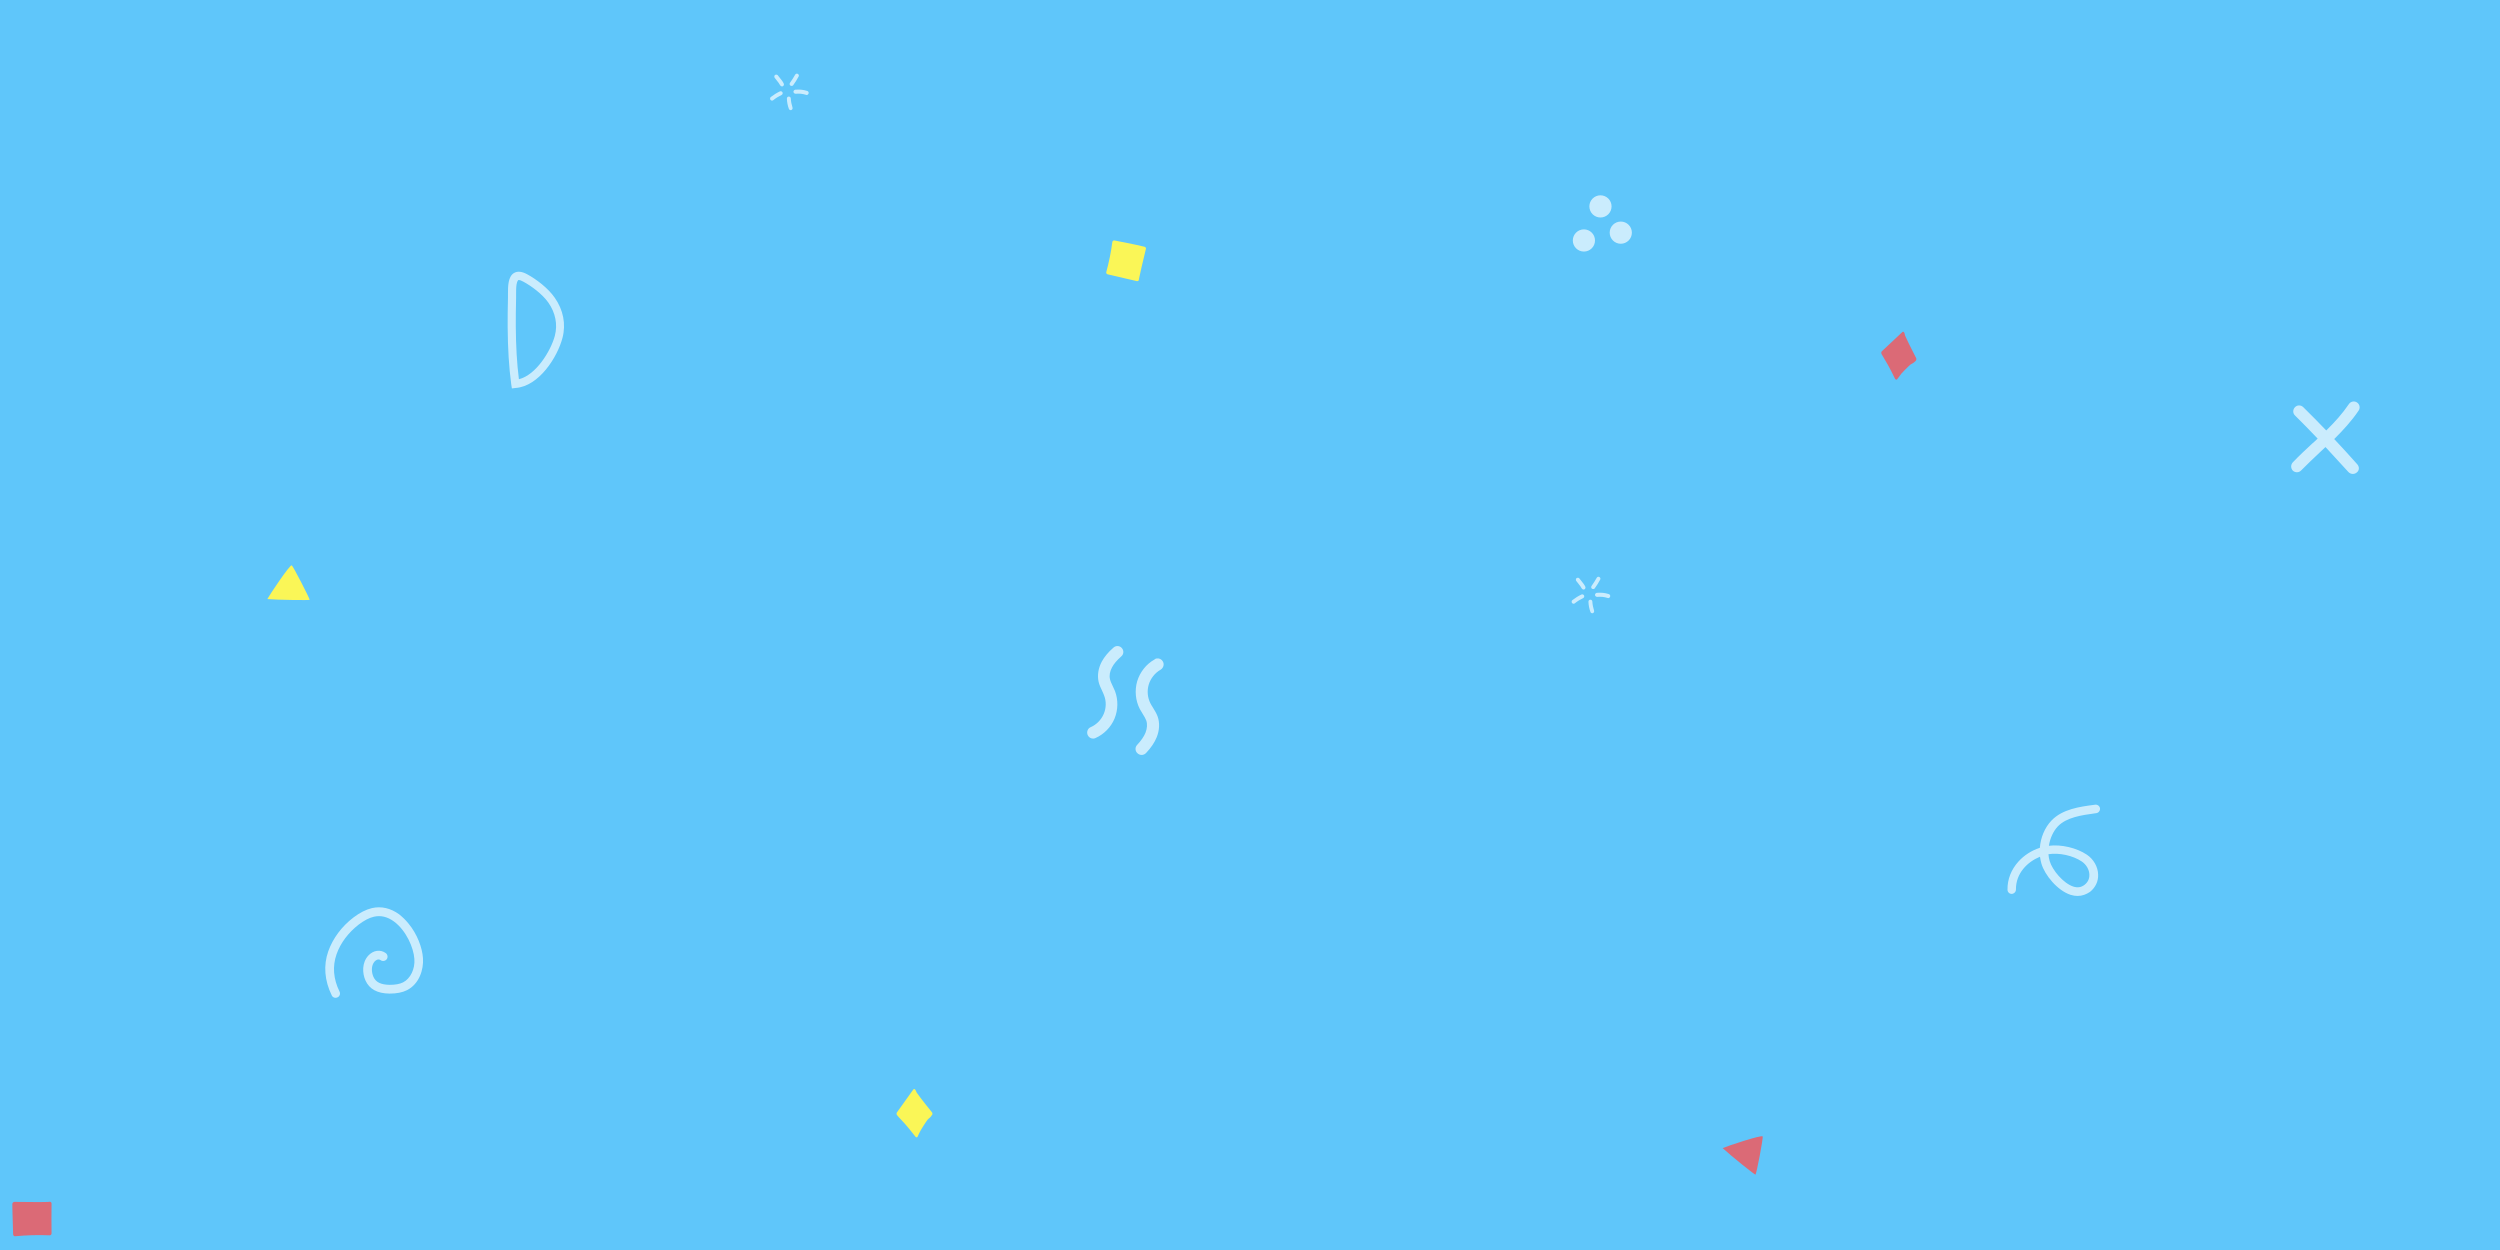
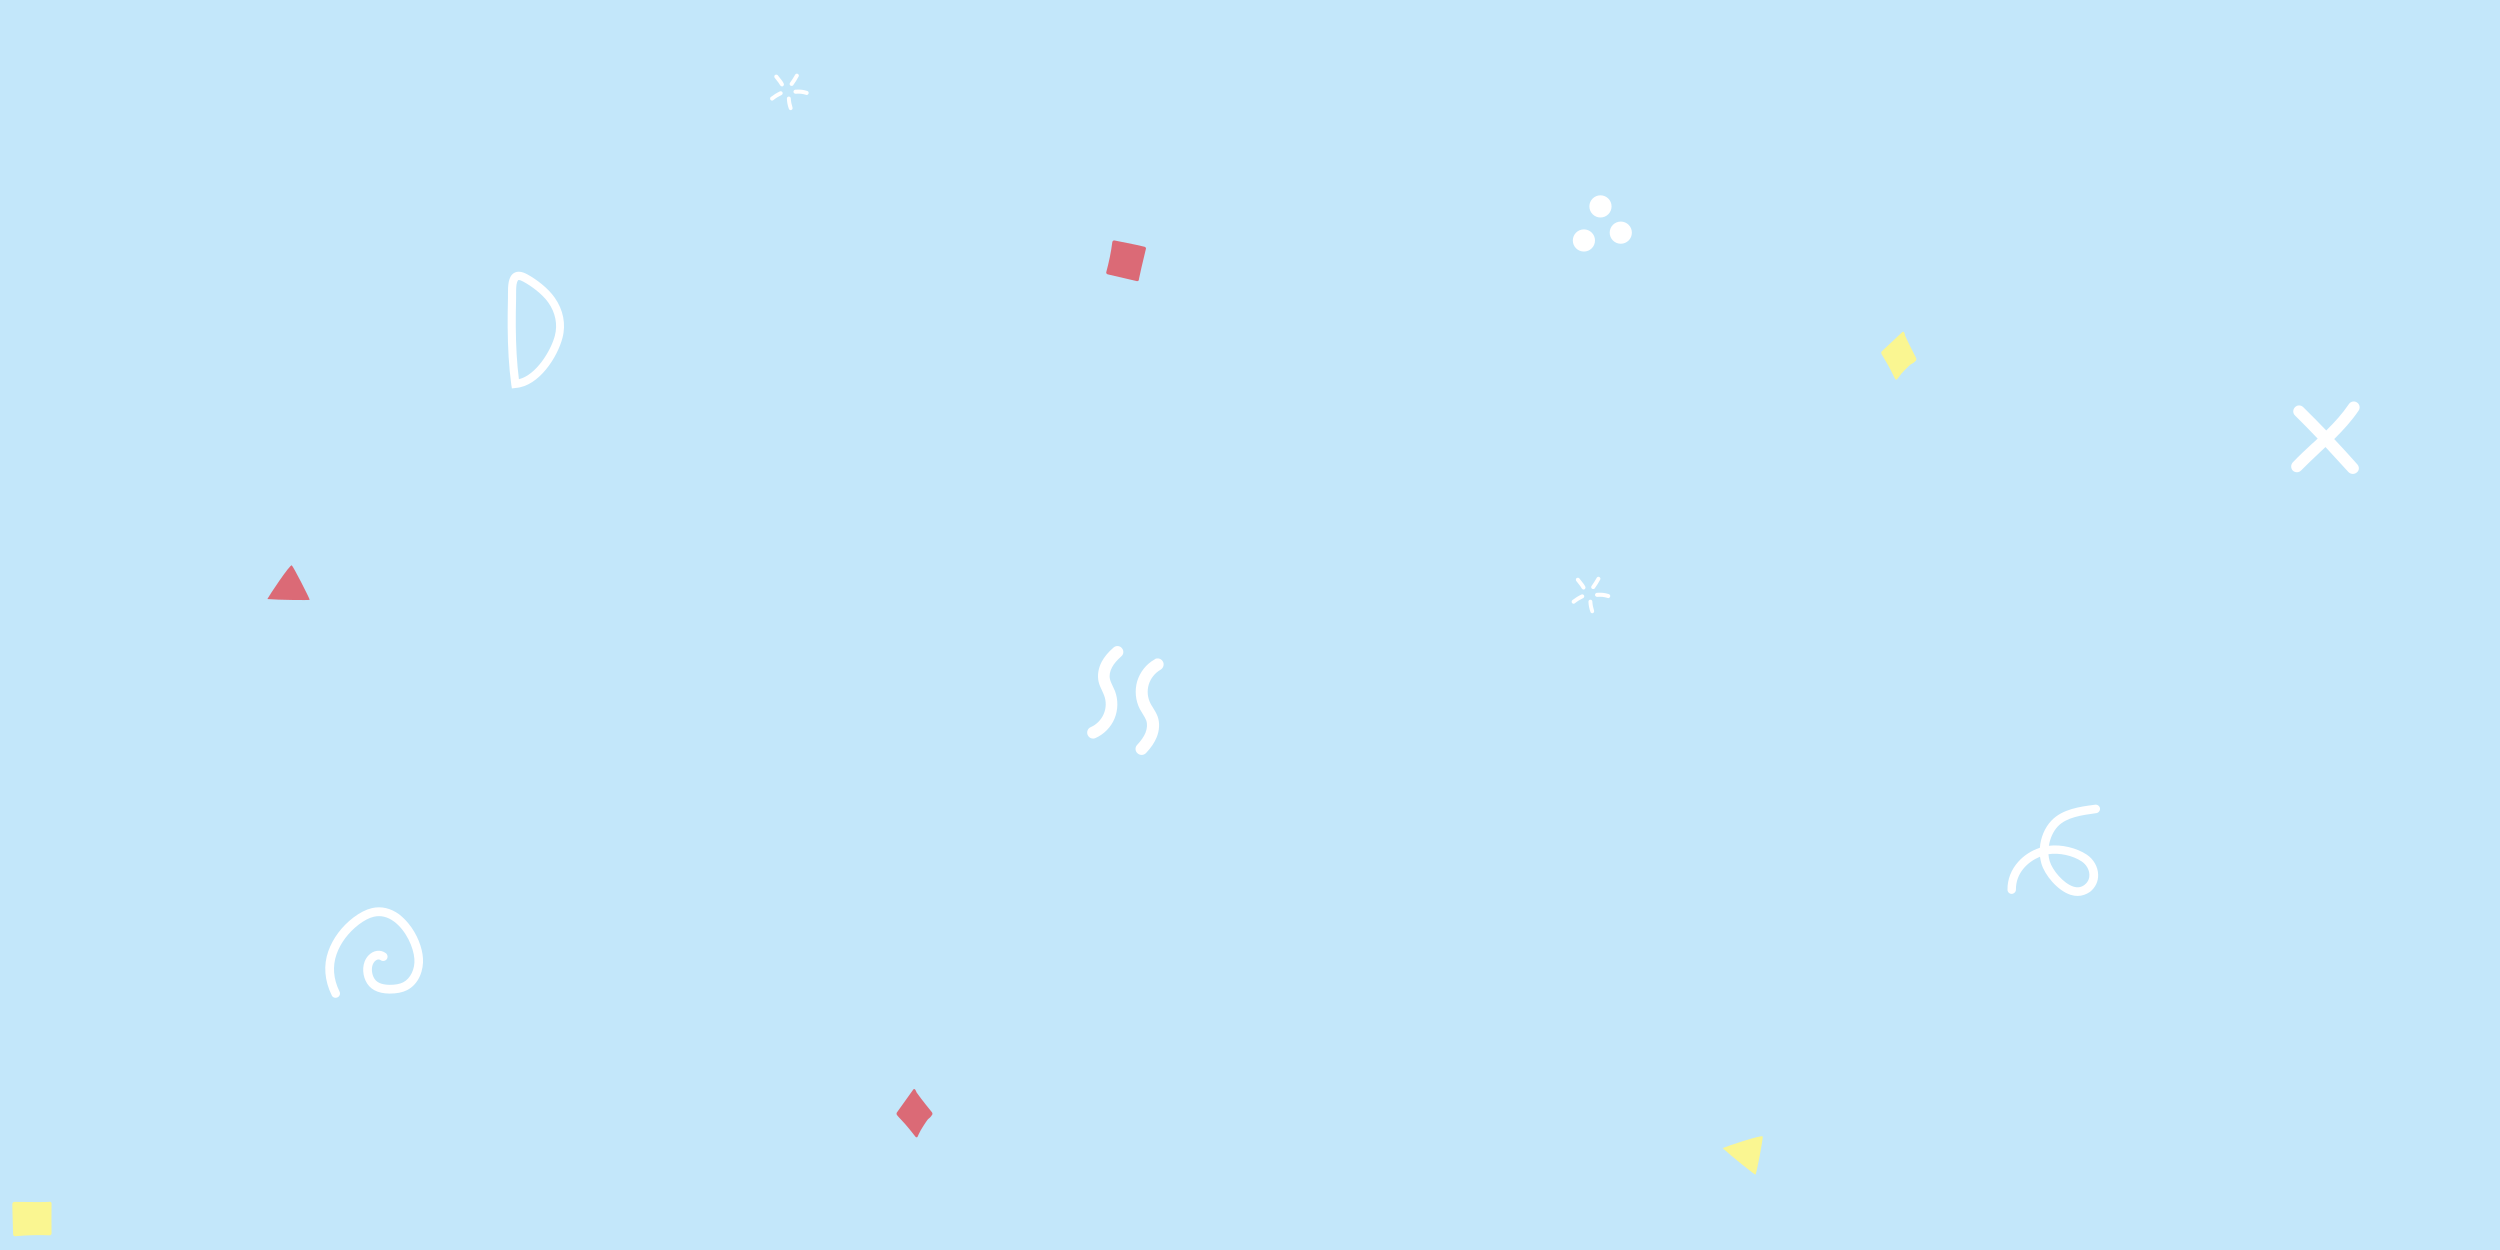
- <svg xmlns="http://www.w3.org/2000/svg" width="1600" height="800" viewBox="0 0 1600 800">
-   <rect fill="#5FC6FA" width="1600" height="800" />
-   <path fill="#DB6A76" d="M1102.5 734.8c2.5-1.2 24.8-8.6 25.6-7.5.5.7-3.9 23.8-4.6 24.5C1123.3 752.1 1107.5 739.5 1102.5 734.8zM1226.3 229.1c0-.1-4.9-9.4-7-14.2-.1-.3-.3-1.1-.4-1.6-.1-.4-.3-.7-.6-.9-.3-.2-.6-.1-.8.1l-13.1 12.3c0 0 0 0 0 0-.2.2-.3.5-.4.8 0 .3 0 .7.2 1 .1.1 1.4 2.5 2.1 3.6 2.4 3.7 6.5 12.1 6.5 12.2.2.3.4.5.7.6.3 0 .5-.1.7-.3 0 0 1.8-2.5 2.7-3.6 1.5-1.6 3-3.2 4.6-4.7 1.2-1.2 1.6-1.4 2.1-1.6.5-.3 1.1-.5 2.5-1.9C1226.5 230.4 1226.6 229.6 1226.3 229.1zM33 770.3C33 770.3 33 770.3 33 770.3c0-.7-.5-1.2-1.2-1.2-.1 0-.3 0-.4.1-1.6.2-14.3.1-22.2 0-.3 0-.6.1-.9.4-.2.2-.4.5-.4.9 0 .2 0 4.9.1 5.9l.4 13.6c0 .3.2.6.4.9.2.2.5.3.8.3 0 0 .1 0 .1 0 7.3-.7 14.7-.9 22-.6.3 0 .7-.1.9-.3.2-.2.4-.6.4-.9C32.9 783.3 32.9 776.2 33 770.3z" />
-   <path fill="#FAF657" d="M171.1 383.4c1.3-2.5 14.3-22 15.6-21.6.8.3 11.5 21.2 11.5 22.1C198.1 384.2 177.9 384 171.1 383.4zM596.4 711.8c-.1-.1-6.7-8.2-9.7-12.5-.2-.3-.5-1-.7-1.5-.2-.4-.4-.7-.7-.8-.3-.1-.6 0-.8.3L574 712c0 0 0 0 0 0-.2.2-.2.5-.2.9 0 .3.2.7.4.9.1.1 1.8 2.2 2.8 3.1 3.1 3.1 8.8 10.5 8.9 10.6.2.3.5.4.8.4.3 0 .5-.2.6-.5 0 0 1.2-2.8 2-4.1 1.1-1.9 2.3-3.7 3.5-5.5.9-1.4 1.3-1.7 1.7-2 .5-.4 1-.7 2.1-2.4C596.9 713.1 596.8 712.3 596.4 711.8zM727.5 179.9C727.5 179.9 727.5 179.9 727.5 179.9c.6.2 1.3-.2 1.4-.8 0-.1 0-.2 0-.4.2-1.4 2.8-12.6 4.5-19.5.1-.3 0-.6-.2-.8-.2-.3-.5-.4-.8-.5-.2 0-4.7-1.1-5.7-1.3l-13.4-2.7c-.3-.1-.7 0-.9.2-.2.2-.4.4-.5.6 0 0 0 .1 0 .1-.8 6.5-2.2 13.1-3.9 19.4-.1.3 0 .6.2.9.2.3.5.4.8.5C714.8 176.9 721.7 178.5 727.5 179.9zM728.5 178.1c-.1-.1-.2-.2-.4-.2C728.3 177.9 728.4 178 728.5 178.1z" />
-   <g fill-opacity="0.67" fill="#FFF">
+ <svg xmlns="http://www.w3.org/2000/svg" width="816" height="408" viewBox="0 0 1600 800">
+   <rect fill="#C3E7FA" width="1600" height="800" />
+   <path fill="#FAF691" d="M1102.5 734.8c2.5-1.2 24.8-8.6 25.6-7.5.5.7-3.9 23.8-4.6 24.5C1123.3 752.1 1107.5 739.5 1102.5 734.8zM1226.3 229.1c0-.1-4.9-9.4-7-14.2-.1-.3-.3-1.1-.4-1.6-.1-.4-.3-.7-.6-.9-.3-.2-.6-.1-.8.1l-13.1 12.3c0 0 0 0 0 0-.2.2-.3.5-.4.8 0 .3 0 .7.2 1 .1.1 1.4 2.5 2.1 3.6 2.4 3.7 6.5 12.1 6.5 12.2.2.3.4.5.7.6.3 0 .5-.1.7-.3 0 0 1.8-2.5 2.7-3.6 1.5-1.6 3-3.2 4.6-4.7 1.2-1.2 1.6-1.4 2.1-1.6.5-.3 1.1-.5 2.5-1.9C1226.5 230.4 1226.6 229.6 1226.3 229.1zM33 770.3C33 770.3 33 770.3 33 770.3c0-.7-.5-1.2-1.2-1.2-.1 0-.3 0-.4.1-1.6.2-14.3.1-22.2 0-.3 0-.6.1-.9.4-.2.2-.4.5-.4.9 0 .2 0 4.9.1 5.9l.4 13.6c0 .3.2.6.4.9.2.2.5.3.8.3 0 0 .1 0 .1 0 7.3-.7 14.7-.9 22-.6.3 0 .7-.1.9-.3.2-.2.4-.6.4-.9C32.9 783.3 32.9 776.2 33 770.3z" />
+   <path fill="#DB6A76" d="M171.1 383.4c1.3-2.5 14.3-22 15.6-21.6.8.3 11.5 21.2 11.5 22.1C198.1 384.2 177.9 384 171.1 383.4zM596.4 711.8c-.1-.1-6.7-8.2-9.7-12.5-.2-.3-.5-1-.7-1.5-.2-.4-.4-.7-.7-.8-.3-.1-.6 0-.8.3L574 712c0 0 0 0 0 0-.2.2-.2.5-.2.9 0 .3.2.7.4.9.1.1 1.8 2.2 2.8 3.1 3.1 3.1 8.8 10.5 8.9 10.6.2.3.5.4.8.4.3 0 .5-.2.6-.5 0 0 1.2-2.8 2-4.1 1.1-1.9 2.3-3.7 3.5-5.5.9-1.4 1.3-1.7 1.7-2 .5-.4 1-.7 2.1-2.4C596.9 713.1 596.8 712.3 596.4 711.8zM727.5 179.9C727.5 179.9 727.5 179.9 727.5 179.9c.6.2 1.3-.2 1.4-.8 0-.1 0-.2 0-.4.2-1.4 2.8-12.6 4.5-19.5.1-.3 0-.6-.2-.8-.2-.3-.5-.4-.8-.5-.2 0-4.7-1.1-5.7-1.3l-13.4-2.7c-.3-.1-.7 0-.9.2-.2.2-.4.4-.5.6 0 0 0 .1 0 .1-.8 6.5-2.2 13.1-3.9 19.4-.1.3 0 .6.2.9.2.3.5.4.8.5C714.8 176.9 721.7 178.5 727.5 179.9zM728.5 178.1c-.1-.1-.2-.2-.4-.2C728.3 177.9 728.4 178 728.5 178.1z" />
+   <g fill-opacity="1" fill="#FFF">
    <path d="M699.6 472.7c-1.5 0-2.8-.8-3.5-2.3-.8-1.9 0-4.2 1.9-5 3.7-1.6 6.8-4.7 8.4-8.5 1.6-3.8 1.7-8.1.2-11.9-.3-.9-.8-1.8-1.2-2.8-.8-1.7-1.8-3.7-2.3-5.9-.9-4.1-.2-8.6 2-12.8 1.7-3.1 4.1-6.1 7.6-9.1 1.6-1.4 4-1.2 5.3.4 1.4 1.6 1.2 4-.4 5.3-2.8 2.5-4.7 4.7-5.9 7-1.4 2.6-1.9 5.3-1.3 7.6.3 1.4 1 2.8 1.7 4.3.5 1.1 1 2.2 1.5 3.3 2.1 5.6 2 12-.3 17.6-2.3 5.5-6.8 10.1-12.3 12.5C700.6 472.6 700.1 472.7 699.6 472.7zM740.4 421.4c1.5-.2 3 .5 3.8 1.9 1.1 1.8.4 4.2-1.4 5.3-3.7 2.1-6.4 5.6-7.6 9.5-1.2 4-.8 8.4 1.1 12.1.4.9 1 1.7 1.6 2.7 1 1.7 2.2 3.5 3 5.7 1.4 4 1.2 8.7-.6 13.2-1.4 3.4-3.5 6.6-6.8 10.1-1.5 1.6-3.9 1.7-5.5.2-1.6-1.4-1.7-3.9-.2-5.4 2.6-2.8 4.3-5.3 5.3-7.7 1.1-2.8 1.3-5.6.5-7.9-.5-1.3-1.3-2.7-2.2-4.1-.6-1-1.3-2.1-1.9-3.2-2.8-5.4-3.4-11.9-1.7-17.8 1.8-5.9 5.8-11 11.2-14C739.4 421.6 739.9 421.4 740.4 421.4zM261.3 590.9c5.7 6.8 9 15.7 9.4 22.4.5 7.3-2.4 16.4-10.2 20.4-3 1.5-6.7 2.2-11.2 2.2-7.9-.1-12.9-2.9-15.4-8.4-2.1-4.7-2.3-11.4 1.8-15.9 3.2-3.5 7.8-4.1 11.2-1.6 1.2.9 1.5 2.7.6 3.9-.9 1.2-2.7 1.5-3.9.6-1.8-1.3-3.6.6-3.8.8-2.4 2.6-2.1 7-.8 9.9 1.5 3.4 4.7 5 10.4 5.1 3.6 0 6.4-.5 8.6-1.6 4.7-2.4 7.7-8.6 7.2-15-.5-7.3-5.3-18.2-13-23.9-4.2-3.1-8.5-4.1-12.9-3.1-3.1.7-6.2 2.4-9.7 5-6.6 5.1-11.7 11.8-14.2 19-2.7 7.7-2.1 15.8 1.9 23.9.7 1.4.1 3.1-1.3 3.7-1.4.7-3.1.1-3.7-1.3-4.6-9.4-5.4-19.2-2.2-28.2 2.9-8.2 8.6-15.9 16.1-21.6 4.1-3.1 8-5.1 11.8-6 6-1.4 12 0 17.5 4C257.6 586.9 259.6 588.8 261.3 590.9z" />
    <circle cx="1013.7" cy="153.9" r="7.1" />
    <circle cx="1024.3" cy="132.1" r="7.1" />
    <circle cx="1037.3" cy="148.9" r="7.1" />
    <path d="M1508.7 297.2c-4.8-5.4-9.7-10.8-14.8-16.2 5.6-5.6 11.1-11.5 15.6-18.2 1.2-1.7.7-4.1-1-5.2-1.7-1.2-4.1-.7-5.2 1-4.2 6.2-9.1 11.6-14.5 16.9-4.8-5-9.7-10-14.7-14.9-1.5-1.5-3.9-1.5-5.3 0-1.5 1.5-1.5 3.9 0 5.3 4.9 4.8 9.7 9.8 14.5 14.8-1.1 1.1-2.3 2.2-3.5 3.2-4.1 3.8-8.4 7.8-12.4 12-1.4 1.5-1.4 3.8 0 5.3 0 0 0 0 0 0 1.5 1.4 3.9 1.4 5.3-.1 3.9-4 8.1-7.9 12.1-11.7 1.2-1.1 2.3-2.2 3.5-3.3 4.9 5.3 9.8 10.6 14.6 15.9.1.1.1.1.2.2 1.4 1.4 3.7 1.5 5.2.2C1510 301.2 1510.1 298.8 1508.7 297.2zM327.6 248.6l-.4-2.6c-1.5-11.1-2.2-23.2-2.3-37 0-5.5 0-11.5.2-18.5 0-.7 0-1.5 0-2.3 0-5 0-11.2 3.9-13.5 2.2-1.3 5.1-1 8.5.9 5.7 3.1 13.2 8.7 17.5 14.9 5.5 7.8 7.3 16.9 5 25.7-3.2 12.3-15 31-30 32.1L327.6 248.6zM332.1 179.2c-.2 0-.3 0-.4.1-.1.1-.7.5-1.1 2.7-.3 1.9-.3 4.2-.3 6.3 0 .8 0 1.7 0 2.4-.2 6.9-.2 12.8-.2 18.3.1 12.5.7 23.5 2 33.7 11-2.7 20.4-18.1 23-27.8 1.9-7.2.4-14.8-4.2-21.3l0 0C347 188.1 340 183 335 180.3 333.6 179.5 332.6 179.2 332.1 179.2zM516.3 60.8c-.1 0-.2 0-.4-.1-2.4-.7-4-.9-6.7-.7-.7 0-1.3-.5-1.4-1.2 0-.7.5-1.3 1.2-1.4 3.1-.2 4.9 0 7.6.8.7.2 1.1.9.9 1.6C517.3 60.4 516.8 60.8 516.3 60.8zM506.1 70.5c-.5 0-1-.3-1.2-.8-.8-2.1-1.2-4.3-1.3-6.6 0-.7.5-1.3 1.2-1.3.7 0 1.3.5 1.3 1.2.1 2 .5 3.9 1.1 5.8.2.7-.1 1.4-.8 1.6C506.4 70.5 506.2 70.5 506.1 70.5zM494.1 64.4c-.4 0-.8-.2-1-.5-.4-.6-.3-1.4.2-1.8 1.8-1.4 3.7-2.6 5.8-3.6.6-.3 1.4 0 1.7.6.3.6 0 1.4-.6 1.7-1.9.9-3.7 2-5.3 3.3C494.7 64.3 494.4 64.4 494.1 64.4zM500.5 55.3c-.5 0-.9-.3-1.2-.7-.5-1-1.2-1.9-2.4-3.4-.3-.4-.7-.9-1.1-1.4-.4-.6-.3-1.4.2-1.8.6-.4 1.4-.3 1.8.2.4.5.8 1 1.1 1.4 1.3 1.6 2.1 2.6 2.7 3.9.3.6 0 1.4-.6 1.7C500.9 55.3 500.7 55.3 500.5 55.3zM506.7 55c-.3 0-.5-.1-.8-.2-.6-.4-.7-1.2-.3-1.8 1.2-1.7 2.3-3.4 3.3-5.2.3-.6 1.1-.9 1.7-.5.6.3.9 1.1.5 1.7-1 1.9-2.2 3.8-3.5 5.6C507.4 54.8 507.1 55 506.7 55zM1029.3 382.8c-.1 0-.2 0-.4-.1-2.4-.7-4-.9-6.7-.7-.7 0-1.3-.5-1.4-1.2 0-.7.5-1.3 1.2-1.4 3.1-.2 4.9 0 7.6.8.7.2 1.1.9.9 1.6C1030.3 382.4 1029.8 382.8 1029.3 382.8zM1019.1 392.5c-.5 0-1-.3-1.2-.8-.8-2.1-1.2-4.3-1.3-6.6 0-.7.5-1.3 1.2-1.3.7 0 1.3.5 1.3 1.2.1 2 .5 3.9 1.1 5.8.2.7-.1 1.4-.8 1.6C1019.4 392.5 1019.2 392.5 1019.1 392.5zM1007.1 386.4c-.4 0-.8-.2-1-.5-.4-.6-.3-1.4.2-1.8 1.8-1.4 3.7-2.6 5.8-3.6.6-.3 1.4 0 1.7.6.3.6 0 1.4-.6 1.7-1.9.9-3.7 2-5.3 3.3C1007.7 386.3 1007.4 386.4 1007.1 386.4zM1013.5 377.3c-.5 0-.9-.3-1.2-.7-.5-1-1.2-1.9-2.4-3.4-.3-.4-.7-.9-1.1-1.4-.4-.6-.3-1.4.2-1.8.6-.4 1.4-.3 1.8.2.4.5.8 1 1.1 1.4 1.3 1.6 2.1 2.6 2.7 3.9.3.6 0 1.4-.6 1.7C1013.9 377.3 1013.7 377.3 1013.5 377.3zM1019.7 377c-.3 0-.5-.1-.8-.2-.6-.4-.7-1.2-.3-1.8 1.2-1.7 2.3-3.4 3.3-5.2.3-.6 1.1-.9 1.7-.5.6.3.9 1.1.5 1.7-1 1.9-2.2 3.8-3.5 5.6C1020.4 376.8 1020.1 377 1019.7 377zM1329.7 573.4c-1.4 0-2.9-.2-4.5-.7-8.4-2.7-16.6-12.7-18.7-20-.4-1.4-.7-2.9-.9-4.4-8.1 3.3-15.5 10.6-15.4 21 0 1.5-1.2 2.7-2.7 2.8 0 0 0 0 0 0-1.5 0-2.7-1.2-2.7-2.7-.1-6.7 2.4-12.9 7-18 3.6-4 8.4-7.1 13.7-8.8.5-6.5 3.1-12.9 7.4-17.4 7-7.4 18.2-8.9 27.3-10.1l.7-.1c1.5-.2 2.9.9 3.1 2.3.2 1.5-.9 2.9-2.3 3.1l-.7.1c-8.6 1.2-18.4 2.5-24 8.4-3 3.2-5 7.7-5.7 12.4 7.9-1 17.7 1.3 24.3 5.7 4.3 2.9 7.1 7.8 7.2 12.7.2 4.3-1.7 8.3-5.2 11.1C1335.2 572.4 1332.6 573.4 1329.7 573.4zM1311 546.7c.1 1.5.4 3 .8 4.4 1.7 5.8 8.7 14.2 15.1 16.3 2.8.9 5.1.5 7.2-1.1 2.7-2.1 3.2-4.8 3.1-6.6-.1-3.2-2-6.4-4.8-8.3C1326.7 547.5 1317.7 545.6 1311 546.7z" />
  </g>
</svg>
